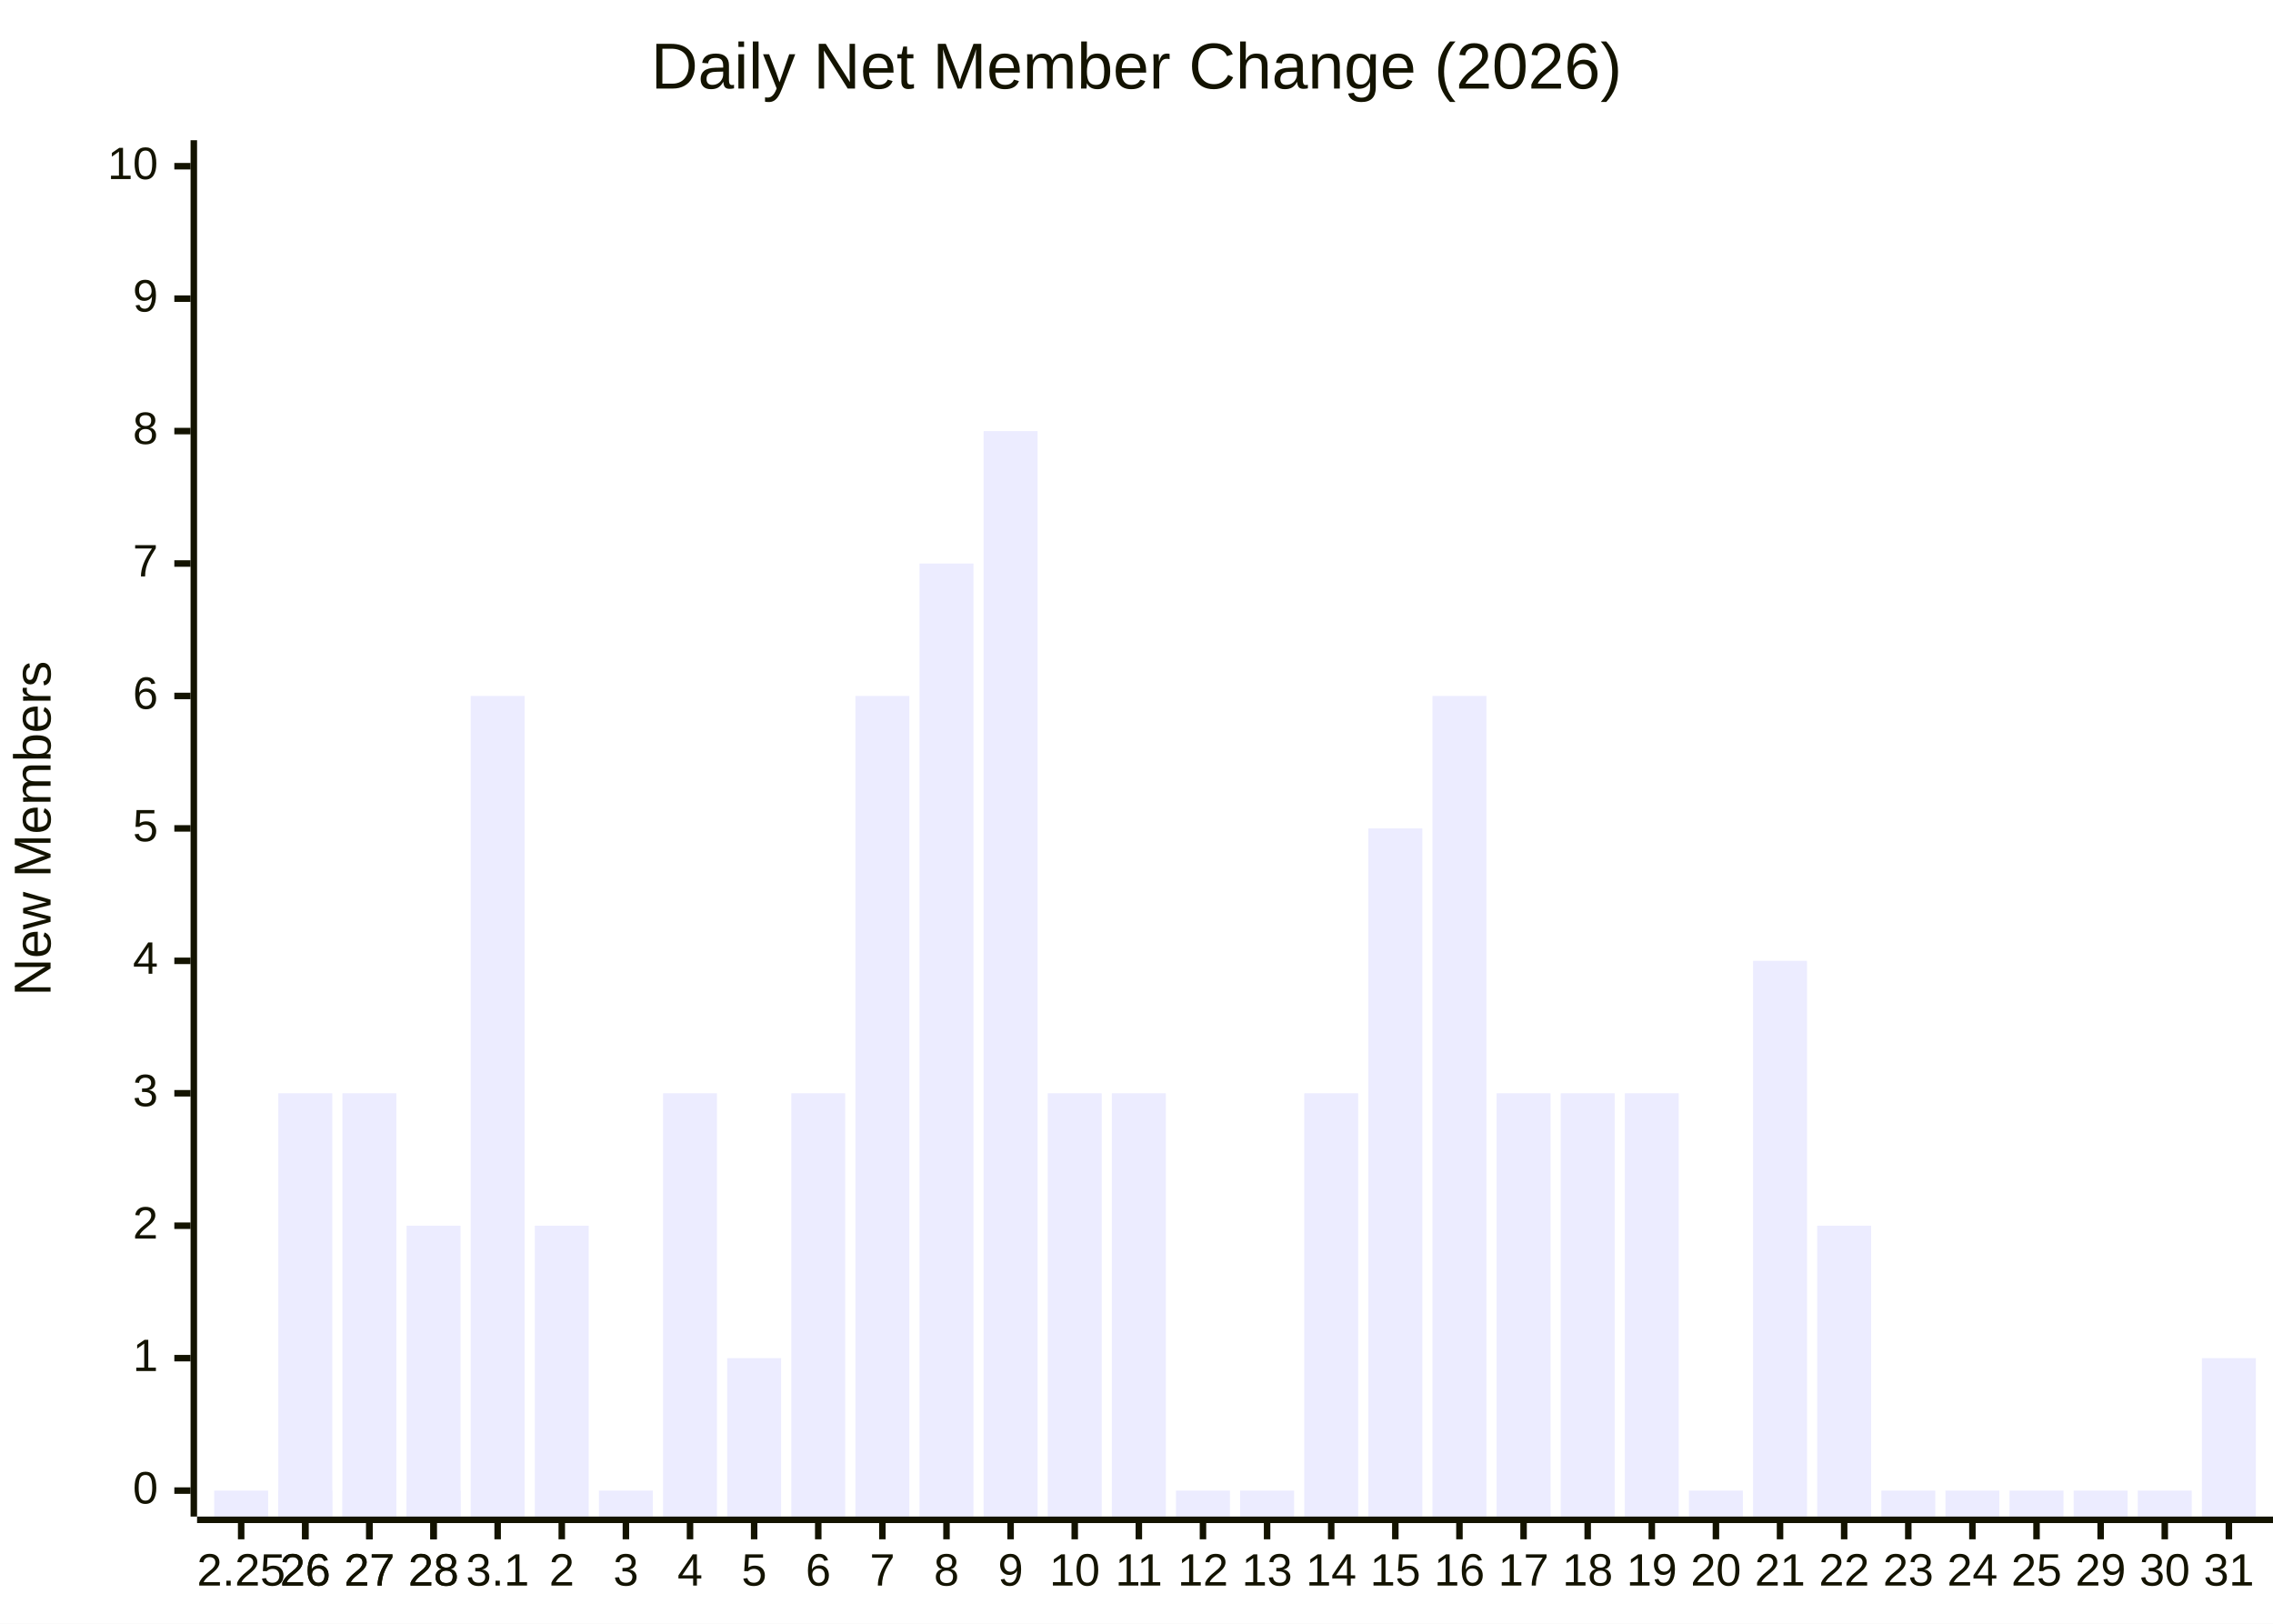
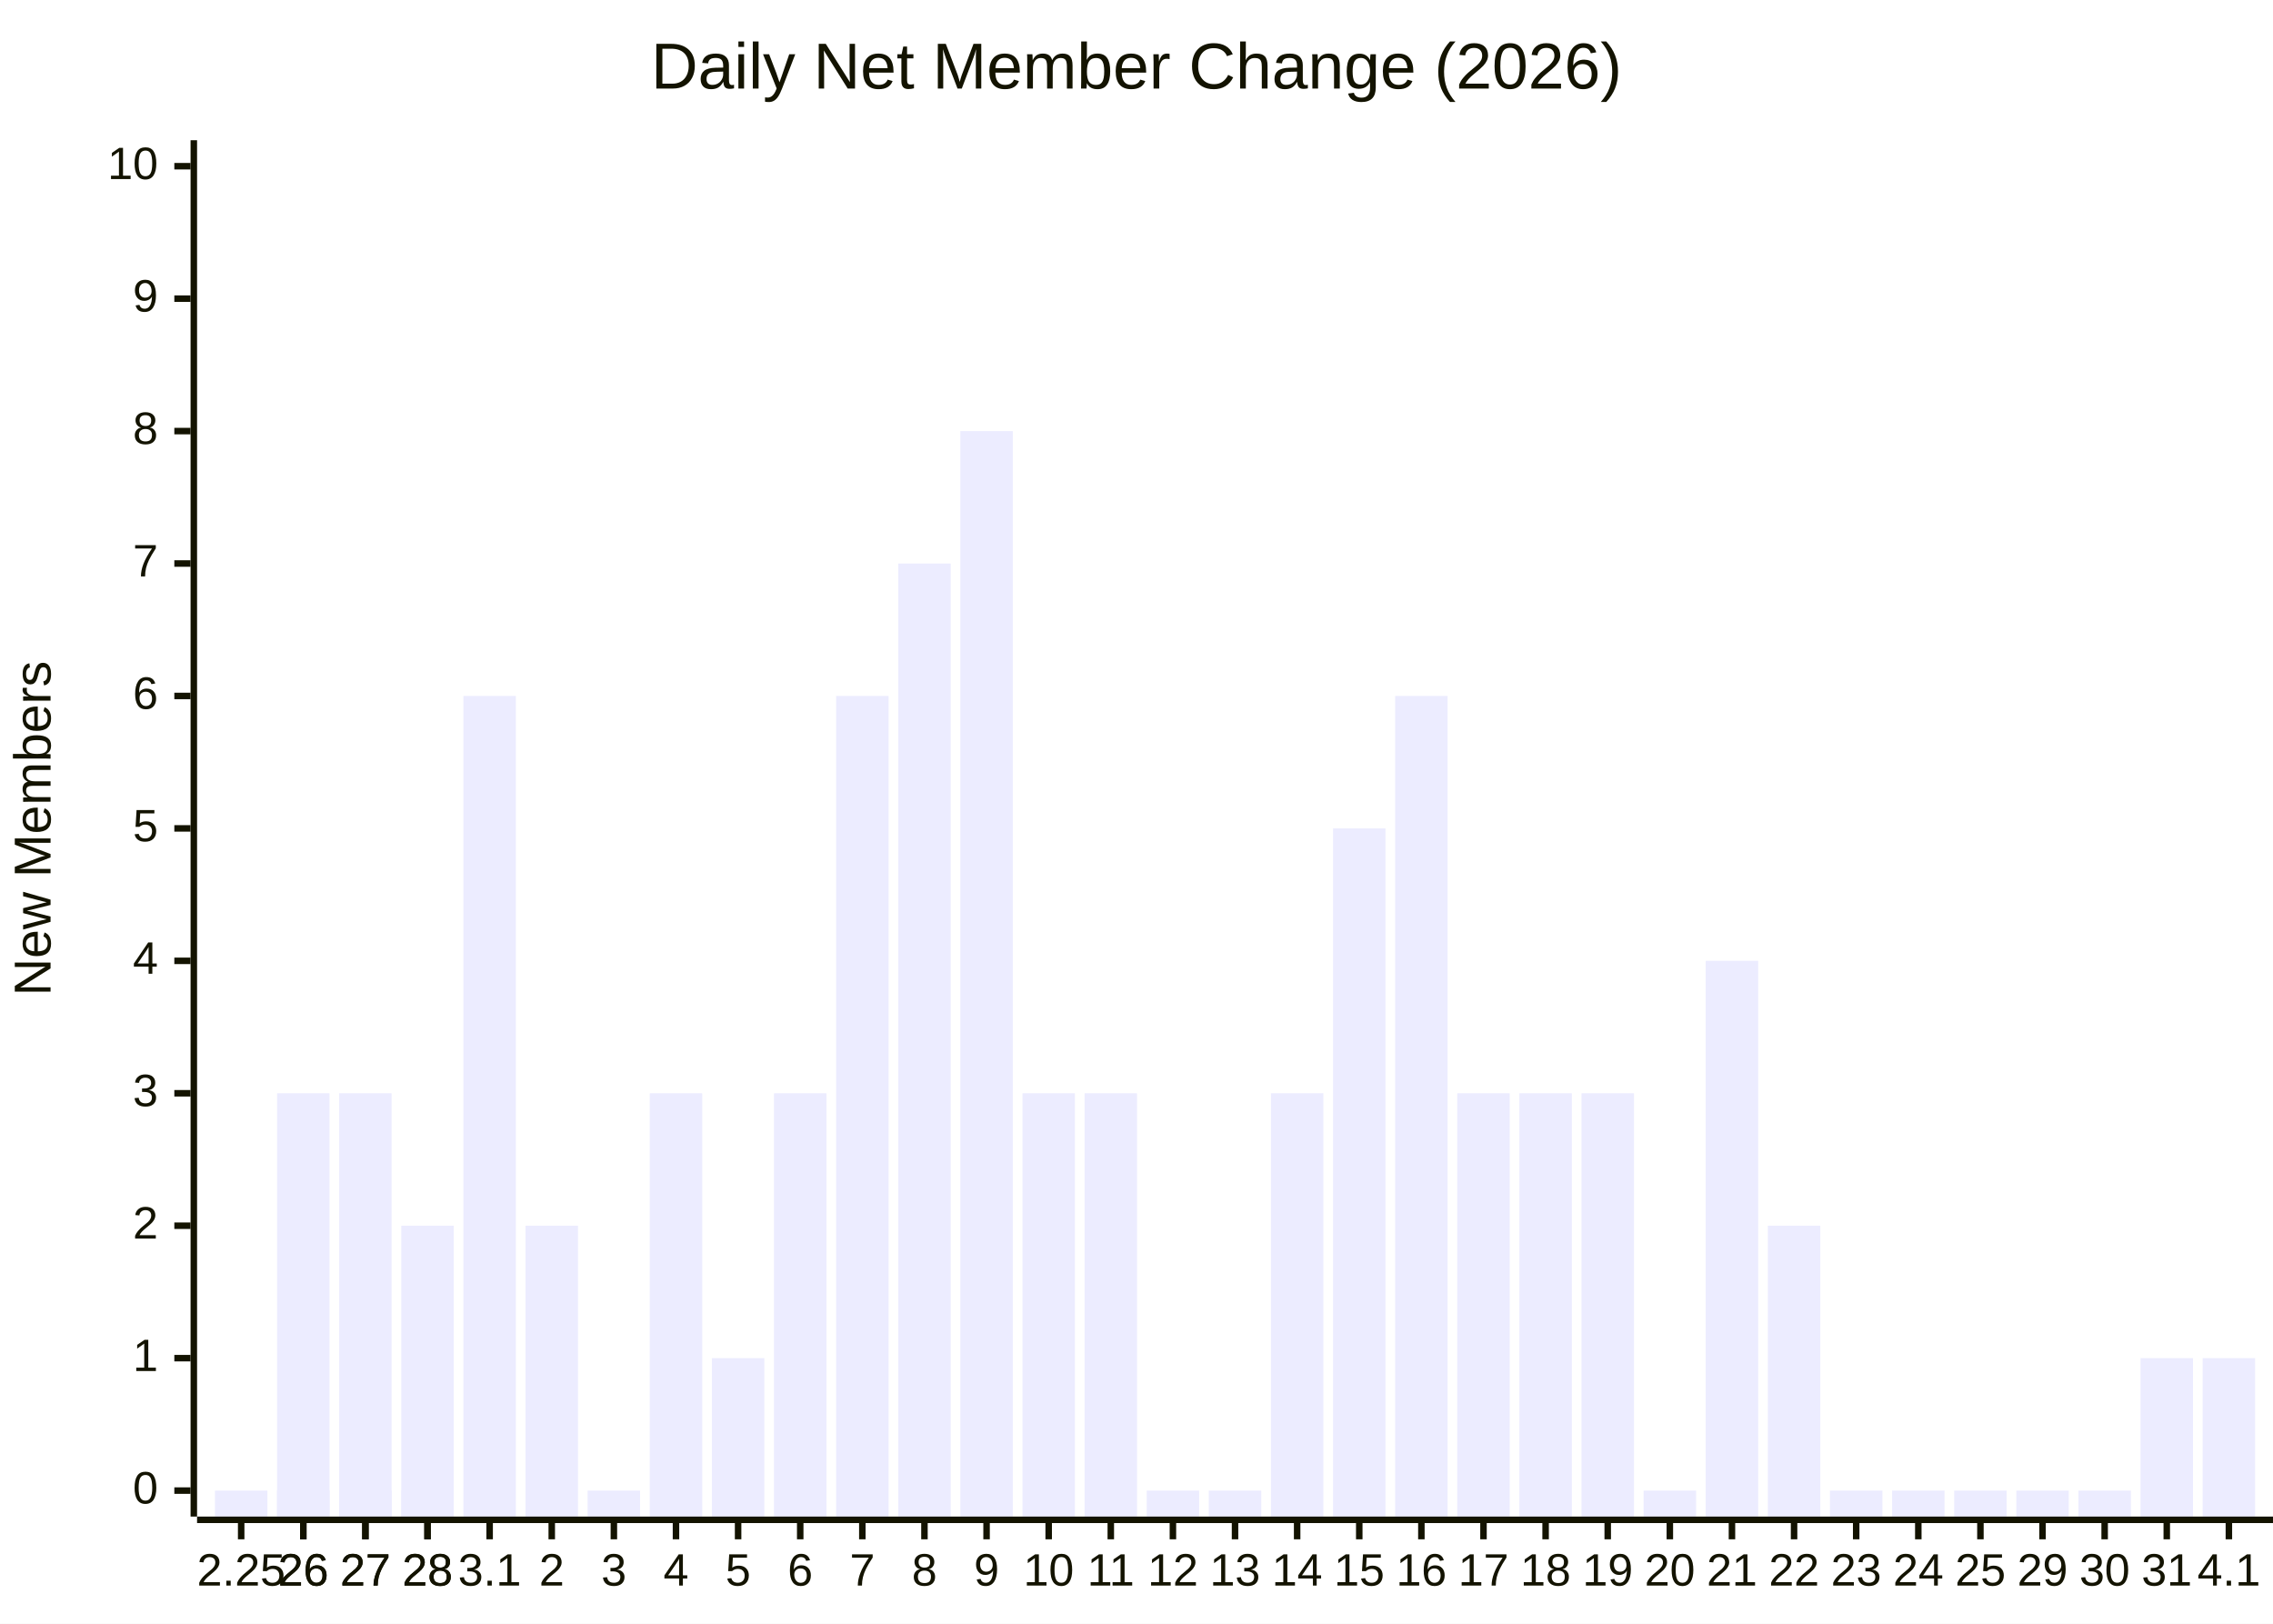
<svg xmlns="http://www.w3.org/2000/svg" id="my-svg" width="100%" style="max-width: 700px; background-color: white;" viewBox="0 0 700 500" role="graphics-document document" aria-roledescription="xychart">
  <style>#my-svg{font-family:"trebuchet ms",verdana,arial,sans-serif;font-size:16px;fill:#333;}@keyframes edge-animation-frame{from{stroke-dashoffset:0;}}@keyframes dash{to{stroke-dashoffset:0;}}#my-svg .edge-animation-slow{stroke-dasharray:9,5!important;stroke-dashoffset:900;animation:dash 50s linear infinite;stroke-linecap:round;}#my-svg .edge-animation-fast{stroke-dasharray:9,5!important;stroke-dashoffset:900;animation:dash 20s linear infinite;stroke-linecap:round;}#my-svg .error-icon{fill:#552222;}#my-svg .error-text{fill:#552222;stroke:#552222;}#my-svg .edge-thickness-normal{stroke-width:1px;}#my-svg .edge-thickness-thick{stroke-width:3.5px;}#my-svg .edge-pattern-solid{stroke-dasharray:0;}#my-svg .edge-thickness-invisible{stroke-width:0;fill:none;}#my-svg .edge-pattern-dashed{stroke-dasharray:3;}#my-svg .edge-pattern-dotted{stroke-dasharray:2;}#my-svg .marker{fill:#333333;stroke:#333333;}#my-svg .marker.cross{stroke:#333333;}#my-svg svg{font-family:"trebuchet ms",verdana,arial,sans-serif;font-size:16px;}#my-svg p{margin:0;}#my-svg :root{--mermaid-font-family:"trebuchet ms",verdana,arial,sans-serif;}</style>
  <g />
  <g class="main">
    <rect width="700" height="500" class="background" fill="white" />
    <g class="chart-title">
      <text x="0" y="0" fill="#131300" font-size="20" dominant-baseline="middle" text-anchor="middle" transform="translate(350, 21.58984) rotate(0)">Daily Net Member Change (2026)</text>
    </g>
    <g class="plot">
      <g class="bar-plot-0">
-         <rect x="65.966" y="459" width="16.615" height="8" fill="#ECECFF" stroke="#ECECFF" stroke-width="0" />
-         <rect x="85.712" y="336.654" width="16.615" height="130.346" fill="#ECECFF" stroke="#ECECFF" stroke-width="0" />
-         <rect x="105.459" y="336.654" width="16.615" height="130.346" fill="#ECECFF" stroke="#ECECFF" stroke-width="0" />
-         <rect x="125.205" y="377.436" width="16.615" height="89.564" fill="#ECECFF" stroke="#ECECFF" stroke-width="0" />
-         <rect x="144.952" y="214.308" width="16.615" height="252.692" fill="#ECECFF" stroke="#ECECFF" stroke-width="0" />
-         <rect x="164.698" y="377.436" width="16.615" height="89.564" fill="#ECECFF" stroke="#ECECFF" stroke-width="0" />
-         <rect x="184.445" y="459" width="16.615" height="8" fill="#ECECFF" stroke="#ECECFF" stroke-width="0" />
-         <rect x="204.191" y="336.654" width="16.615" height="130.346" fill="#ECECFF" stroke="#ECECFF" stroke-width="0" />
-         <rect x="223.938" y="418.218" width="16.615" height="48.782" fill="#ECECFF" stroke="#ECECFF" stroke-width="0" />
-         <rect x="243.684" y="336.654" width="16.615" height="130.346" fill="#ECECFF" stroke="#ECECFF" stroke-width="0" />
-         <rect x="263.431" y="214.308" width="16.615" height="252.692" fill="#ECECFF" stroke="#ECECFF" stroke-width="0" />
-         <rect x="283.177" y="173.526" width="16.615" height="293.474" fill="#ECECFF" stroke="#ECECFF" stroke-width="0" />
-         <rect x="302.923" y="132.744" width="16.615" height="334.256" fill="#ECECFF" stroke="#ECECFF" stroke-width="0" />
-         <rect x="322.67" y="336.654" width="16.615" height="130.346" fill="#ECECFF" stroke="#ECECFF" stroke-width="0" />
-         <rect x="342.416" y="336.654" width="16.615" height="130.346" fill="#ECECFF" stroke="#ECECFF" stroke-width="0" />
-         <rect x="362.163" y="459" width="16.615" height="8" fill="#ECECFF" stroke="#ECECFF" stroke-width="0" />
-         <rect x="381.909" y="459" width="16.615" height="8" fill="#ECECFF" stroke="#ECECFF" stroke-width="0" />
-         <rect x="401.656" y="336.654" width="16.615" height="130.346" fill="#ECECFF" stroke="#ECECFF" stroke-width="0" />
-         <rect x="421.402" y="255.09" width="16.615" height="211.91" fill="#ECECFF" stroke="#ECECFF" stroke-width="0" />
-         <rect x="441.149" y="214.308" width="16.615" height="252.692" fill="#ECECFF" stroke="#ECECFF" stroke-width="0" />
-         <rect x="460.895" y="336.654" width="16.615" height="130.346" fill="#ECECFF" stroke="#ECECFF" stroke-width="0" />
-         <rect x="480.642" y="336.654" width="16.615" height="130.346" fill="#ECECFF" stroke="#ECECFF" stroke-width="0" />
-         <rect x="500.388" y="336.654" width="16.615" height="130.346" fill="#ECECFF" stroke="#ECECFF" stroke-width="0" />
-         <rect x="520.135" y="459" width="16.615" height="8" fill="#ECECFF" stroke="#ECECFF" stroke-width="0" />
-         <rect x="539.881" y="295.872" width="16.615" height="171.128" fill="#ECECFF" stroke="#ECECFF" stroke-width="0" />
-         <rect x="559.628" y="377.436" width="16.615" height="89.564" fill="#ECECFF" stroke="#ECECFF" stroke-width="0" />
-         <rect x="579.374" y="459" width="16.615" height="8" fill="#ECECFF" stroke="#ECECFF" stroke-width="0" />
-         <rect x="599.121" y="459" width="16.615" height="8" fill="#ECECFF" stroke="#ECECFF" stroke-width="0" />
-         <rect x="618.867" y="459" width="16.615" height="8" fill="#ECECFF" stroke="#ECECFF" stroke-width="0" />
-         <rect x="85.712" y="459" width="16.615" height="8" fill="#ECECFF" stroke="#ECECFF" stroke-width="0" />
-         <rect x="105.459" y="459" width="16.615" height="8" fill="#ECECFF" stroke="#ECECFF" stroke-width="0" />
-         <rect x="125.205" y="459" width="16.615" height="8" fill="#ECECFF" stroke="#ECECFF" stroke-width="0" />
-         <rect x="638.613" y="459" width="16.615" height="8" fill="#ECECFF" stroke="#ECECFF" stroke-width="0" />
-         <rect x="658.36" y="459" width="16.615" height="8" fill="#ECECFF" stroke="#ECECFF" stroke-width="0" />
-         <rect x="678.106" y="418.218" width="16.615" height="48.782" fill="#ECECFF" stroke="#ECECFF" stroke-width="0" />
+         <rect x="66.197" y="459" width="16.154" height="8" fill="#ECECFF" stroke="#ECECFF" stroke-width="0" />
+         <rect x="85.326" y="336.654" width="16.154" height="130.346" fill="#ECECFF" stroke="#ECECFF" stroke-width="0" />
+         <rect x="104.455" y="336.654" width="16.154" height="130.346" fill="#ECECFF" stroke="#ECECFF" stroke-width="0" />
+         <rect x="123.585" y="377.436" width="16.154" height="89.564" fill="#ECECFF" stroke="#ECECFF" stroke-width="0" />
+         <rect x="142.714" y="214.308" width="16.154" height="252.692" fill="#ECECFF" stroke="#ECECFF" stroke-width="0" />
+         <rect x="161.844" y="377.436" width="16.154" height="89.564" fill="#ECECFF" stroke="#ECECFF" stroke-width="0" />
+         <rect x="180.973" y="459" width="16.154" height="8" fill="#ECECFF" stroke="#ECECFF" stroke-width="0" />
+         <rect x="200.102" y="336.654" width="16.154" height="130.346" fill="#ECECFF" stroke="#ECECFF" stroke-width="0" />
+         <rect x="219.232" y="418.218" width="16.154" height="48.782" fill="#ECECFF" stroke="#ECECFF" stroke-width="0" />
+         <rect x="238.361" y="336.654" width="16.154" height="130.346" fill="#ECECFF" stroke="#ECECFF" stroke-width="0" />
+         <rect x="257.491" y="214.308" width="16.154" height="252.692" fill="#ECECFF" stroke="#ECECFF" stroke-width="0" />
+         <rect x="276.62" y="173.526" width="16.154" height="293.474" fill="#ECECFF" stroke="#ECECFF" stroke-width="0" />
+         <rect x="295.749" y="132.744" width="16.154" height="334.256" fill="#ECECFF" stroke="#ECECFF" stroke-width="0" />
+         <rect x="314.879" y="336.654" width="16.154" height="130.346" fill="#ECECFF" stroke="#ECECFF" stroke-width="0" />
+         <rect x="334.008" y="336.654" width="16.154" height="130.346" fill="#ECECFF" stroke="#ECECFF" stroke-width="0" />
+         <rect x="353.138" y="459" width="16.154" height="8" fill="#ECECFF" stroke="#ECECFF" stroke-width="0" />
+         <rect x="372.267" y="459" width="16.154" height="8" fill="#ECECFF" stroke="#ECECFF" stroke-width="0" />
+         <rect x="391.396" y="336.654" width="16.154" height="130.346" fill="#ECECFF" stroke="#ECECFF" stroke-width="0" />
+         <rect x="410.526" y="255.09" width="16.154" height="211.91" fill="#ECECFF" stroke="#ECECFF" stroke-width="0" />
+         <rect x="429.655" y="214.308" width="16.154" height="252.692" fill="#ECECFF" stroke="#ECECFF" stroke-width="0" />
+         <rect x="448.784" y="336.654" width="16.154" height="130.346" fill="#ECECFF" stroke="#ECECFF" stroke-width="0" />
+         <rect x="467.914" y="336.654" width="16.154" height="130.346" fill="#ECECFF" stroke="#ECECFF" stroke-width="0" />
+         <rect x="487.043" y="336.654" width="16.154" height="130.346" fill="#ECECFF" stroke="#ECECFF" stroke-width="0" />
+         <rect x="506.173" y="459" width="16.154" height="8" fill="#ECECFF" stroke="#ECECFF" stroke-width="0" />
+         <rect x="525.302" y="295.872" width="16.154" height="171.128" fill="#ECECFF" stroke="#ECECFF" stroke-width="0" />
+         <rect x="544.431" y="377.436" width="16.154" height="89.564" fill="#ECECFF" stroke="#ECECFF" stroke-width="0" />
+         <rect x="563.561" y="459" width="16.154" height="8" fill="#ECECFF" stroke="#ECECFF" stroke-width="0" />
+         <rect x="582.69" y="459" width="16.154" height="8" fill="#ECECFF" stroke="#ECECFF" stroke-width="0" />
+         <rect x="601.82" y="459" width="16.154" height="8" fill="#ECECFF" stroke="#ECECFF" stroke-width="0" />
+         <rect x="85.326" y="459" width="16.154" height="8" fill="#ECECFF" stroke="#ECECFF" stroke-width="0" />
+         <rect x="104.455" y="459" width="16.154" height="8" fill="#ECECFF" stroke="#ECECFF" stroke-width="0" />
+         <rect x="123.585" y="459" width="16.154" height="8" fill="#ECECFF" stroke="#ECECFF" stroke-width="0" />
+         <rect x="620.949" y="459" width="16.154" height="8" fill="#ECECFF" stroke="#ECECFF" stroke-width="0" />
+         <rect x="640.078" y="459" width="16.154" height="8" fill="#ECECFF" stroke="#ECECFF" stroke-width="0" />
+         <rect x="659.208" y="418.218" width="16.154" height="48.782" fill="#ECECFF" stroke="#ECECFF" stroke-width="0" />
+         <rect x="678.337" y="418.218" width="16.154" height="48.782" fill="#ECECFF" stroke="#ECECFF" stroke-width="0" />
      </g>
    </g>
    <g class="bottom-axis">
      <g class="axis-line">
        <path d="M 60.688,468 L 700,468" fill="none" stroke="#131300" stroke-width="2" />
      </g>
      <g class="label">
        <text x="0" y="0" fill="#131300" font-size="14" dominant-baseline="text-before-edge" text-anchor="middle" transform="translate(74.27344, 479) rotate(0)">2.25</text>
-         <text x="0" y="0" fill="#131300" font-size="14" dominant-baseline="text-before-edge" text-anchor="middle" transform="translate(94.01991, 479) rotate(0)">26</text>
-         <text x="0" y="0" fill="#131300" font-size="14" dominant-baseline="text-before-edge" text-anchor="middle" transform="translate(113.7664, 479) rotate(0)">27</text>
-         <text x="0" y="0" fill="#131300" font-size="14" dominant-baseline="text-before-edge" text-anchor="middle" transform="translate(133.5129, 479) rotate(0)">28</text>
-         <text x="0" y="0" fill="#131300" font-size="14" dominant-baseline="text-before-edge" text-anchor="middle" transform="translate(153.2593, 479) rotate(0)">3.1</text>
-         <text x="0" y="0" fill="#131300" font-size="14" dominant-baseline="text-before-edge" text-anchor="middle" transform="translate(173.0058, 479) rotate(0)">2</text>
-         <text x="0" y="0" fill="#131300" font-size="14" dominant-baseline="text-before-edge" text-anchor="middle" transform="translate(192.7523, 479) rotate(0)">3</text>
-         <text x="0" y="0" fill="#131300" font-size="14" dominant-baseline="text-before-edge" text-anchor="middle" transform="translate(212.4987, 479) rotate(0)">4</text>
-         <text x="0" y="0" fill="#131300" font-size="14" dominant-baseline="text-before-edge" text-anchor="middle" transform="translate(232.2452, 479) rotate(0)">5</text>
-         <text x="0" y="0" fill="#131300" font-size="14" dominant-baseline="text-before-edge" text-anchor="middle" transform="translate(251.9917, 479) rotate(0)">6</text>
-         <text x="0" y="0" fill="#131300" font-size="14" dominant-baseline="text-before-edge" text-anchor="middle" transform="translate(271.7382, 479) rotate(0)">7</text>
-         <text x="0" y="0" fill="#131300" font-size="14" dominant-baseline="text-before-edge" text-anchor="middle" transform="translate(291.4846, 479) rotate(0)">8</text>
-         <text x="0" y="0" fill="#131300" font-size="14" dominant-baseline="text-before-edge" text-anchor="middle" transform="translate(311.2311, 479) rotate(0)">9</text>
-         <text x="0" y="0" fill="#131300" font-size="14" dominant-baseline="text-before-edge" text-anchor="middle" transform="translate(330.9776, 479) rotate(0)">10</text>
-         <text x="0" y="0" fill="#131300" font-size="14" dominant-baseline="text-before-edge" text-anchor="middle" transform="translate(350.724, 479) rotate(0)">11</text>
-         <text x="0" y="0" fill="#131300" font-size="14" dominant-baseline="text-before-edge" text-anchor="middle" transform="translate(370.4705, 479) rotate(0)">12</text>
-         <text x="0" y="0" fill="#131300" font-size="14" dominant-baseline="text-before-edge" text-anchor="middle" transform="translate(390.217, 479) rotate(0)">13</text>
-         <text x="0" y="0" fill="#131300" font-size="14" dominant-baseline="text-before-edge" text-anchor="middle" transform="translate(409.9635, 479) rotate(0)">14</text>
-         <text x="0" y="0" fill="#131300" font-size="14" dominant-baseline="text-before-edge" text-anchor="middle" transform="translate(429.7099, 479) rotate(0)">15</text>
-         <text x="0" y="0" fill="#131300" font-size="14" dominant-baseline="text-before-edge" text-anchor="middle" transform="translate(449.4564, 479) rotate(0)">16</text>
-         <text x="0" y="0" fill="#131300" font-size="14" dominant-baseline="text-before-edge" text-anchor="middle" transform="translate(469.2029, 479) rotate(0)">17</text>
-         <text x="0" y="0" fill="#131300" font-size="14" dominant-baseline="text-before-edge" text-anchor="middle" transform="translate(488.9493, 479) rotate(0)">18</text>
-         <text x="0" y="0" fill="#131300" font-size="14" dominant-baseline="text-before-edge" text-anchor="middle" transform="translate(508.6958, 479) rotate(0)">19</text>
-         <text x="0" y="0" fill="#131300" font-size="14" dominant-baseline="text-before-edge" text-anchor="middle" transform="translate(528.4423, 479) rotate(0)">20</text>
-         <text x="0" y="0" fill="#131300" font-size="14" dominant-baseline="text-before-edge" text-anchor="middle" transform="translate(548.1888, 479) rotate(0)">21</text>
-         <text x="0" y="0" fill="#131300" font-size="14" dominant-baseline="text-before-edge" text-anchor="middle" transform="translate(567.9352, 479) rotate(0)">22</text>
-         <text x="0" y="0" fill="#131300" font-size="14" dominant-baseline="text-before-edge" text-anchor="middle" transform="translate(587.6817, 479) rotate(0)">23</text>
-         <text x="0" y="0" fill="#131300" font-size="14" dominant-baseline="text-before-edge" text-anchor="middle" transform="translate(607.4282, 479) rotate(0)">24</text>
-         <text x="0" y="0" fill="#131300" font-size="14" dominant-baseline="text-before-edge" text-anchor="middle" transform="translate(627.1746, 479) rotate(0)">25</text>
-         <text x="0" y="0" fill="#131300" font-size="14" dominant-baseline="text-before-edge" text-anchor="middle" transform="translate(94.01991, 479) rotate(0)">26</text>
-         <text x="0" y="0" fill="#131300" font-size="14" dominant-baseline="text-before-edge" text-anchor="middle" transform="translate(113.7664, 479) rotate(0)">27</text>
-         <text x="0" y="0" fill="#131300" font-size="14" dominant-baseline="text-before-edge" text-anchor="middle" transform="translate(133.5129, 479) rotate(0)">28</text>
-         <text x="0" y="0" fill="#131300" font-size="14" dominant-baseline="text-before-edge" text-anchor="middle" transform="translate(646.9211, 479) rotate(0)">29</text>
-         <text x="0" y="0" fill="#131300" font-size="14" dominant-baseline="text-before-edge" text-anchor="middle" transform="translate(666.6676, 479) rotate(0)">30</text>
-         <text x="0" y="0" fill="#131300" font-size="14" dominant-baseline="text-before-edge" text-anchor="middle" transform="translate(686.4141, 479) rotate(0)">31</text>
+         <text x="0" y="0" fill="#131300" font-size="14" dominant-baseline="text-before-edge" text-anchor="middle" transform="translate(93.40283, 479) rotate(0)">26</text>
+         <text x="0" y="0" fill="#131300" font-size="14" dominant-baseline="text-before-edge" text-anchor="middle" transform="translate(112.5322, 479) rotate(0)">27</text>
+         <text x="0" y="0" fill="#131300" font-size="14" dominant-baseline="text-before-edge" text-anchor="middle" transform="translate(131.6616, 479) rotate(0)">28</text>
+         <text x="0" y="0" fill="#131300" font-size="14" dominant-baseline="text-before-edge" text-anchor="middle" transform="translate(150.791, 479) rotate(0)">3.1</text>
+         <text x="0" y="0" fill="#131300" font-size="14" dominant-baseline="text-before-edge" text-anchor="middle" transform="translate(169.9204, 479) rotate(0)">2</text>
+         <text x="0" y="0" fill="#131300" font-size="14" dominant-baseline="text-before-edge" text-anchor="middle" transform="translate(189.0498, 479) rotate(0)">3</text>
+         <text x="0" y="0" fill="#131300" font-size="14" dominant-baseline="text-before-edge" text-anchor="middle" transform="translate(208.1792, 479) rotate(0)">4</text>
+         <text x="0" y="0" fill="#131300" font-size="14" dominant-baseline="text-before-edge" text-anchor="middle" transform="translate(227.3086, 479) rotate(0)">5</text>
+         <text x="0" y="0" fill="#131300" font-size="14" dominant-baseline="text-before-edge" text-anchor="middle" transform="translate(246.438, 479) rotate(0)">6</text>
+         <text x="0" y="0" fill="#131300" font-size="14" dominant-baseline="text-before-edge" text-anchor="middle" transform="translate(265.5674, 479) rotate(0)">7</text>
+         <text x="0" y="0" fill="#131300" font-size="14" dominant-baseline="text-before-edge" text-anchor="middle" transform="translate(284.6968, 479) rotate(0)">8</text>
+         <text x="0" y="0" fill="#131300" font-size="14" dominant-baseline="text-before-edge" text-anchor="middle" transform="translate(303.8262, 479) rotate(0)">9</text>
+         <text x="0" y="0" fill="#131300" font-size="14" dominant-baseline="text-before-edge" text-anchor="middle" transform="translate(322.9556, 479) rotate(0)">10</text>
+         <text x="0" y="0" fill="#131300" font-size="14" dominant-baseline="text-before-edge" text-anchor="middle" transform="translate(342.085, 479) rotate(0)">11</text>
+         <text x="0" y="0" fill="#131300" font-size="14" dominant-baseline="text-before-edge" text-anchor="middle" transform="translate(361.2144, 479) rotate(0)">12</text>
+         <text x="0" y="0" fill="#131300" font-size="14" dominant-baseline="text-before-edge" text-anchor="middle" transform="translate(380.3438, 479) rotate(0)">13</text>
+         <text x="0" y="0" fill="#131300" font-size="14" dominant-baseline="text-before-edge" text-anchor="middle" transform="translate(399.4731, 479) rotate(0)">14</text>
+         <text x="0" y="0" fill="#131300" font-size="14" dominant-baseline="text-before-edge" text-anchor="middle" transform="translate(418.6025, 479) rotate(0)">15</text>
+         <text x="0" y="0" fill="#131300" font-size="14" dominant-baseline="text-before-edge" text-anchor="middle" transform="translate(437.7319, 479) rotate(0)">16</text>
+         <text x="0" y="0" fill="#131300" font-size="14" dominant-baseline="text-before-edge" text-anchor="middle" transform="translate(456.8613, 479) rotate(0)">17</text>
+         <text x="0" y="0" fill="#131300" font-size="14" dominant-baseline="text-before-edge" text-anchor="middle" transform="translate(475.9907, 479) rotate(0)">18</text>
+         <text x="0" y="0" fill="#131300" font-size="14" dominant-baseline="text-before-edge" text-anchor="middle" transform="translate(495.1201, 479) rotate(0)">19</text>
+         <text x="0" y="0" fill="#131300" font-size="14" dominant-baseline="text-before-edge" text-anchor="middle" transform="translate(514.2495, 479) rotate(0)">20</text>
+         <text x="0" y="0" fill="#131300" font-size="14" dominant-baseline="text-before-edge" text-anchor="middle" transform="translate(533.3789, 479) rotate(0)">21</text>
+         <text x="0" y="0" fill="#131300" font-size="14" dominant-baseline="text-before-edge" text-anchor="middle" transform="translate(552.5083, 479) rotate(0)">22</text>
+         <text x="0" y="0" fill="#131300" font-size="14" dominant-baseline="text-before-edge" text-anchor="middle" transform="translate(571.6377, 479) rotate(0)">23</text>
+         <text x="0" y="0" fill="#131300" font-size="14" dominant-baseline="text-before-edge" text-anchor="middle" transform="translate(590.7671, 479) rotate(0)">24</text>
+         <text x="0" y="0" fill="#131300" font-size="14" dominant-baseline="text-before-edge" text-anchor="middle" transform="translate(609.8965, 479) rotate(0)">25</text>
+         <text x="0" y="0" fill="#131300" font-size="14" dominant-baseline="text-before-edge" text-anchor="middle" transform="translate(93.40283, 479) rotate(0)">26</text>
+         <text x="0" y="0" fill="#131300" font-size="14" dominant-baseline="text-before-edge" text-anchor="middle" transform="translate(112.5322, 479) rotate(0)">27</text>
+         <text x="0" y="0" fill="#131300" font-size="14" dominant-baseline="text-before-edge" text-anchor="middle" transform="translate(131.6616, 479) rotate(0)">28</text>
+         <text x="0" y="0" fill="#131300" font-size="14" dominant-baseline="text-before-edge" text-anchor="middle" transform="translate(629.0259, 479) rotate(0)">29</text>
+         <text x="0" y="0" fill="#131300" font-size="14" dominant-baseline="text-before-edge" text-anchor="middle" transform="translate(648.1553, 479) rotate(0)">30</text>
+         <text x="0" y="0" fill="#131300" font-size="14" dominant-baseline="text-before-edge" text-anchor="middle" transform="translate(667.2847, 479) rotate(0)">31</text>
+         <text x="0" y="0" fill="#131300" font-size="14" dominant-baseline="text-before-edge" text-anchor="middle" transform="translate(686.4141, 479) rotate(0)">4.1</text>
      </g>
      <g class="ticks">
        <path d="M 74.273,469 L 74.273,474" fill="none" stroke="#131300" stroke-width="2" />
-         <path d="M 94.02,469 L 94.02,474" fill="none" stroke="#131300" stroke-width="2" />
-         <path d="M 113.766,469 L 113.766,474" fill="none" stroke="#131300" stroke-width="2" />
-         <path d="M 133.513,469 L 133.513,474" fill="none" stroke="#131300" stroke-width="2" />
-         <path d="M 153.259,469 L 153.259,474" fill="none" stroke="#131300" stroke-width="2" />
-         <path d="M 173.006,469 L 173.006,474" fill="none" stroke="#131300" stroke-width="2" />
-         <path d="M 192.752,469 L 192.752,474" fill="none" stroke="#131300" stroke-width="2" />
-         <path d="M 212.499,469 L 212.499,474" fill="none" stroke="#131300" stroke-width="2" />
-         <path d="M 232.245,469 L 232.245,474" fill="none" stroke="#131300" stroke-width="2" />
-         <path d="M 251.992,469 L 251.992,474" fill="none" stroke="#131300" stroke-width="2" />
-         <path d="M 271.738,469 L 271.738,474" fill="none" stroke="#131300" stroke-width="2" />
-         <path d="M 291.485,469 L 291.485,474" fill="none" stroke="#131300" stroke-width="2" />
-         <path d="M 311.231,469 L 311.231,474" fill="none" stroke="#131300" stroke-width="2" />
-         <path d="M 330.978,469 L 330.978,474" fill="none" stroke="#131300" stroke-width="2" />
-         <path d="M 350.724,469 L 350.724,474" fill="none" stroke="#131300" stroke-width="2" />
-         <path d="M 370.471,469 L 370.471,474" fill="none" stroke="#131300" stroke-width="2" />
-         <path d="M 390.217,469 L 390.217,474" fill="none" stroke="#131300" stroke-width="2" />
-         <path d="M 409.963,469 L 409.963,474" fill="none" stroke="#131300" stroke-width="2" />
-         <path d="M 429.71,469 L 429.71,474" fill="none" stroke="#131300" stroke-width="2" />
-         <path d="M 449.456,469 L 449.456,474" fill="none" stroke="#131300" stroke-width="2" />
-         <path d="M 469.203,469 L 469.203,474" fill="none" stroke="#131300" stroke-width="2" />
-         <path d="M 488.949,469 L 488.949,474" fill="none" stroke="#131300" stroke-width="2" />
-         <path d="M 508.696,469 L 508.696,474" fill="none" stroke="#131300" stroke-width="2" />
-         <path d="M 528.442,469 L 528.442,474" fill="none" stroke="#131300" stroke-width="2" />
-         <path d="M 548.189,469 L 548.189,474" fill="none" stroke="#131300" stroke-width="2" />
-         <path d="M 567.935,469 L 567.935,474" fill="none" stroke="#131300" stroke-width="2" />
-         <path d="M 587.682,469 L 587.682,474" fill="none" stroke="#131300" stroke-width="2" />
-         <path d="M 607.428,469 L 607.428,474" fill="none" stroke="#131300" stroke-width="2" />
-         <path d="M 627.175,469 L 627.175,474" fill="none" stroke="#131300" stroke-width="2" />
-         <path d="M 94.02,469 L 94.02,474" fill="none" stroke="#131300" stroke-width="2" />
-         <path d="M 113.766,469 L 113.766,474" fill="none" stroke="#131300" stroke-width="2" />
-         <path d="M 133.513,469 L 133.513,474" fill="none" stroke="#131300" stroke-width="2" />
-         <path d="M 646.921,469 L 646.921,474" fill="none" stroke="#131300" stroke-width="2" />
-         <path d="M 666.668,469 L 666.668,474" fill="none" stroke="#131300" stroke-width="2" />
+         <path d="M 93.403,469 L 93.403,474" fill="none" stroke="#131300" stroke-width="2" />
+         <path d="M 112.532,469 L 112.532,474" fill="none" stroke="#131300" stroke-width="2" />
+         <path d="M 131.662,469 L 131.662,474" fill="none" stroke="#131300" stroke-width="2" />
+         <path d="M 150.791,469 L 150.791,474" fill="none" stroke="#131300" stroke-width="2" />
+         <path d="M 169.92,469 L 169.92,474" fill="none" stroke="#131300" stroke-width="2" />
+         <path d="M 189.05,469 L 189.05,474" fill="none" stroke="#131300" stroke-width="2" />
+         <path d="M 208.179,469 L 208.179,474" fill="none" stroke="#131300" stroke-width="2" />
+         <path d="M 227.309,469 L 227.309,474" fill="none" stroke="#131300" stroke-width="2" />
+         <path d="M 246.438,469 L 246.438,474" fill="none" stroke="#131300" stroke-width="2" />
+         <path d="M 265.567,469 L 265.567,474" fill="none" stroke="#131300" stroke-width="2" />
+         <path d="M 284.697,469 L 284.697,474" fill="none" stroke="#131300" stroke-width="2" />
+         <path d="M 303.826,469 L 303.826,474" fill="none" stroke="#131300" stroke-width="2" />
+         <path d="M 322.956,469 L 322.956,474" fill="none" stroke="#131300" stroke-width="2" />
+         <path d="M 342.085,469 L 342.085,474" fill="none" stroke="#131300" stroke-width="2" />
+         <path d="M 361.214,469 L 361.214,474" fill="none" stroke="#131300" stroke-width="2" />
+         <path d="M 380.344,469 L 380.344,474" fill="none" stroke="#131300" stroke-width="2" />
+         <path d="M 399.473,469 L 399.473,474" fill="none" stroke="#131300" stroke-width="2" />
+         <path d="M 418.603,469 L 418.603,474" fill="none" stroke="#131300" stroke-width="2" />
+         <path d="M 437.732,469 L 437.732,474" fill="none" stroke="#131300" stroke-width="2" />
+         <path d="M 456.861,469 L 456.861,474" fill="none" stroke="#131300" stroke-width="2" />
+         <path d="M 475.991,469 L 475.991,474" fill="none" stroke="#131300" stroke-width="2" />
+         <path d="M 495.12,469 L 495.12,474" fill="none" stroke="#131300" stroke-width="2" />
+         <path d="M 514.25,469 L 514.25,474" fill="none" stroke="#131300" stroke-width="2" />
+         <path d="M 533.379,469 L 533.379,474" fill="none" stroke="#131300" stroke-width="2" />
+         <path d="M 552.508,469 L 552.508,474" fill="none" stroke="#131300" stroke-width="2" />
+         <path d="M 571.638,469 L 571.638,474" fill="none" stroke="#131300" stroke-width="2" />
+         <path d="M 590.767,469 L 590.767,474" fill="none" stroke="#131300" stroke-width="2" />
+         <path d="M 609.896,469 L 609.896,474" fill="none" stroke="#131300" stroke-width="2" />
+         <path d="M 93.403,469 L 93.403,474" fill="none" stroke="#131300" stroke-width="2" />
+         <path d="M 112.532,469 L 112.532,474" fill="none" stroke="#131300" stroke-width="2" />
+         <path d="M 131.662,469 L 131.662,474" fill="none" stroke="#131300" stroke-width="2" />
+         <path d="M 629.026,469 L 629.026,474" fill="none" stroke="#131300" stroke-width="2" />
+         <path d="M 648.155,469 L 648.155,474" fill="none" stroke="#131300" stroke-width="2" />
+         <path d="M 667.285,469 L 667.285,474" fill="none" stroke="#131300" stroke-width="2" />
        <path d="M 686.414,469 L 686.414,474" fill="none" stroke="#131300" stroke-width="2" />
      </g>
    </g>
    <g class="left-axis">
      <g class="axisl-line">
        <path d="M 59.688,43.18 L 59.688,467" fill="none" stroke="#131300" stroke-width="2" />
      </g>
      <g class="label">
        <text x="0" y="0" fill="#131300" font-size="14" dominant-baseline="middle" text-anchor="end" transform="translate(48.6875, 51.17969) rotate(0)">10</text>
        <text x="0" y="0" fill="#131300" font-size="14" dominant-baseline="middle" text-anchor="end" transform="translate(48.6875, 91.96172) rotate(0)">9</text>
        <text x="0" y="0" fill="#131300" font-size="14" dominant-baseline="middle" text-anchor="end" transform="translate(48.6875, 132.7437) rotate(0)">8</text>
        <text x="0" y="0" fill="#131300" font-size="14" dominant-baseline="middle" text-anchor="end" transform="translate(48.6875, 173.5258) rotate(0)">7</text>
        <text x="0" y="0" fill="#131300" font-size="14" dominant-baseline="middle" text-anchor="end" transform="translate(48.6875, 214.3078) rotate(0)">6</text>
        <text x="0" y="0" fill="#131300" font-size="14" dominant-baseline="middle" text-anchor="end" transform="translate(48.6875, 255.0898) rotate(0)">5</text>
        <text x="0" y="0" fill="#131300" font-size="14" dominant-baseline="middle" text-anchor="end" transform="translate(48.6875, 295.8719) rotate(0)">4</text>
        <text x="0" y="0" fill="#131300" font-size="14" dominant-baseline="middle" text-anchor="end" transform="translate(48.6875, 336.6539) rotate(0)">3</text>
        <text x="0" y="0" fill="#131300" font-size="14" dominant-baseline="middle" text-anchor="end" transform="translate(48.6875, 377.4359) rotate(0)">2</text>
        <text x="0" y="0" fill="#131300" font-size="14" dominant-baseline="middle" text-anchor="end" transform="translate(48.6875, 418.218) rotate(0)">1</text>
        <text x="0" y="0" fill="#131300" font-size="14" dominant-baseline="middle" text-anchor="end" transform="translate(48.6875, 459) rotate(0)">0</text>
      </g>
      <g class="ticks">
        <path d="M 58.688,51.18 L 53.688,51.18" fill="none" stroke="#131300" stroke-width="2" />
        <path d="M 58.688,91.962 L 53.688,91.962" fill="none" stroke="#131300" stroke-width="2" />
        <path d="M 58.688,132.744 L 53.688,132.744" fill="none" stroke="#131300" stroke-width="2" />
        <path d="M 58.688,173.526 L 53.688,173.526" fill="none" stroke="#131300" stroke-width="2" />
        <path d="M 58.688,214.308 L 53.688,214.308" fill="none" stroke="#131300" stroke-width="2" />
        <path d="M 58.688,255.09 L 53.688,255.09" fill="none" stroke="#131300" stroke-width="2" />
        <path d="M 58.688,295.872 L 53.688,295.872" fill="none" stroke="#131300" stroke-width="2" />
        <path d="M 58.688,336.654 L 53.688,336.654" fill="none" stroke="#131300" stroke-width="2" />
        <path d="M 58.688,377.436 L 53.688,377.436" fill="none" stroke="#131300" stroke-width="2" />
        <path d="M 58.688,418.218 L 53.688,418.218" fill="none" stroke="#131300" stroke-width="2" />
        <path d="M 58.688,459 L 53.688,459" fill="none" stroke="#131300" stroke-width="2" />
      </g>
      <g class="title">
        <text x="0" y="0" fill="#131300" font-size="16" dominant-baseline="text-before-edge" text-anchor="middle" transform="translate(5, 255.0898) rotate(270)">New Members</text>
      </g>
    </g>
  </g>
  <g class="mermaid-tmp-group" />
</svg>
